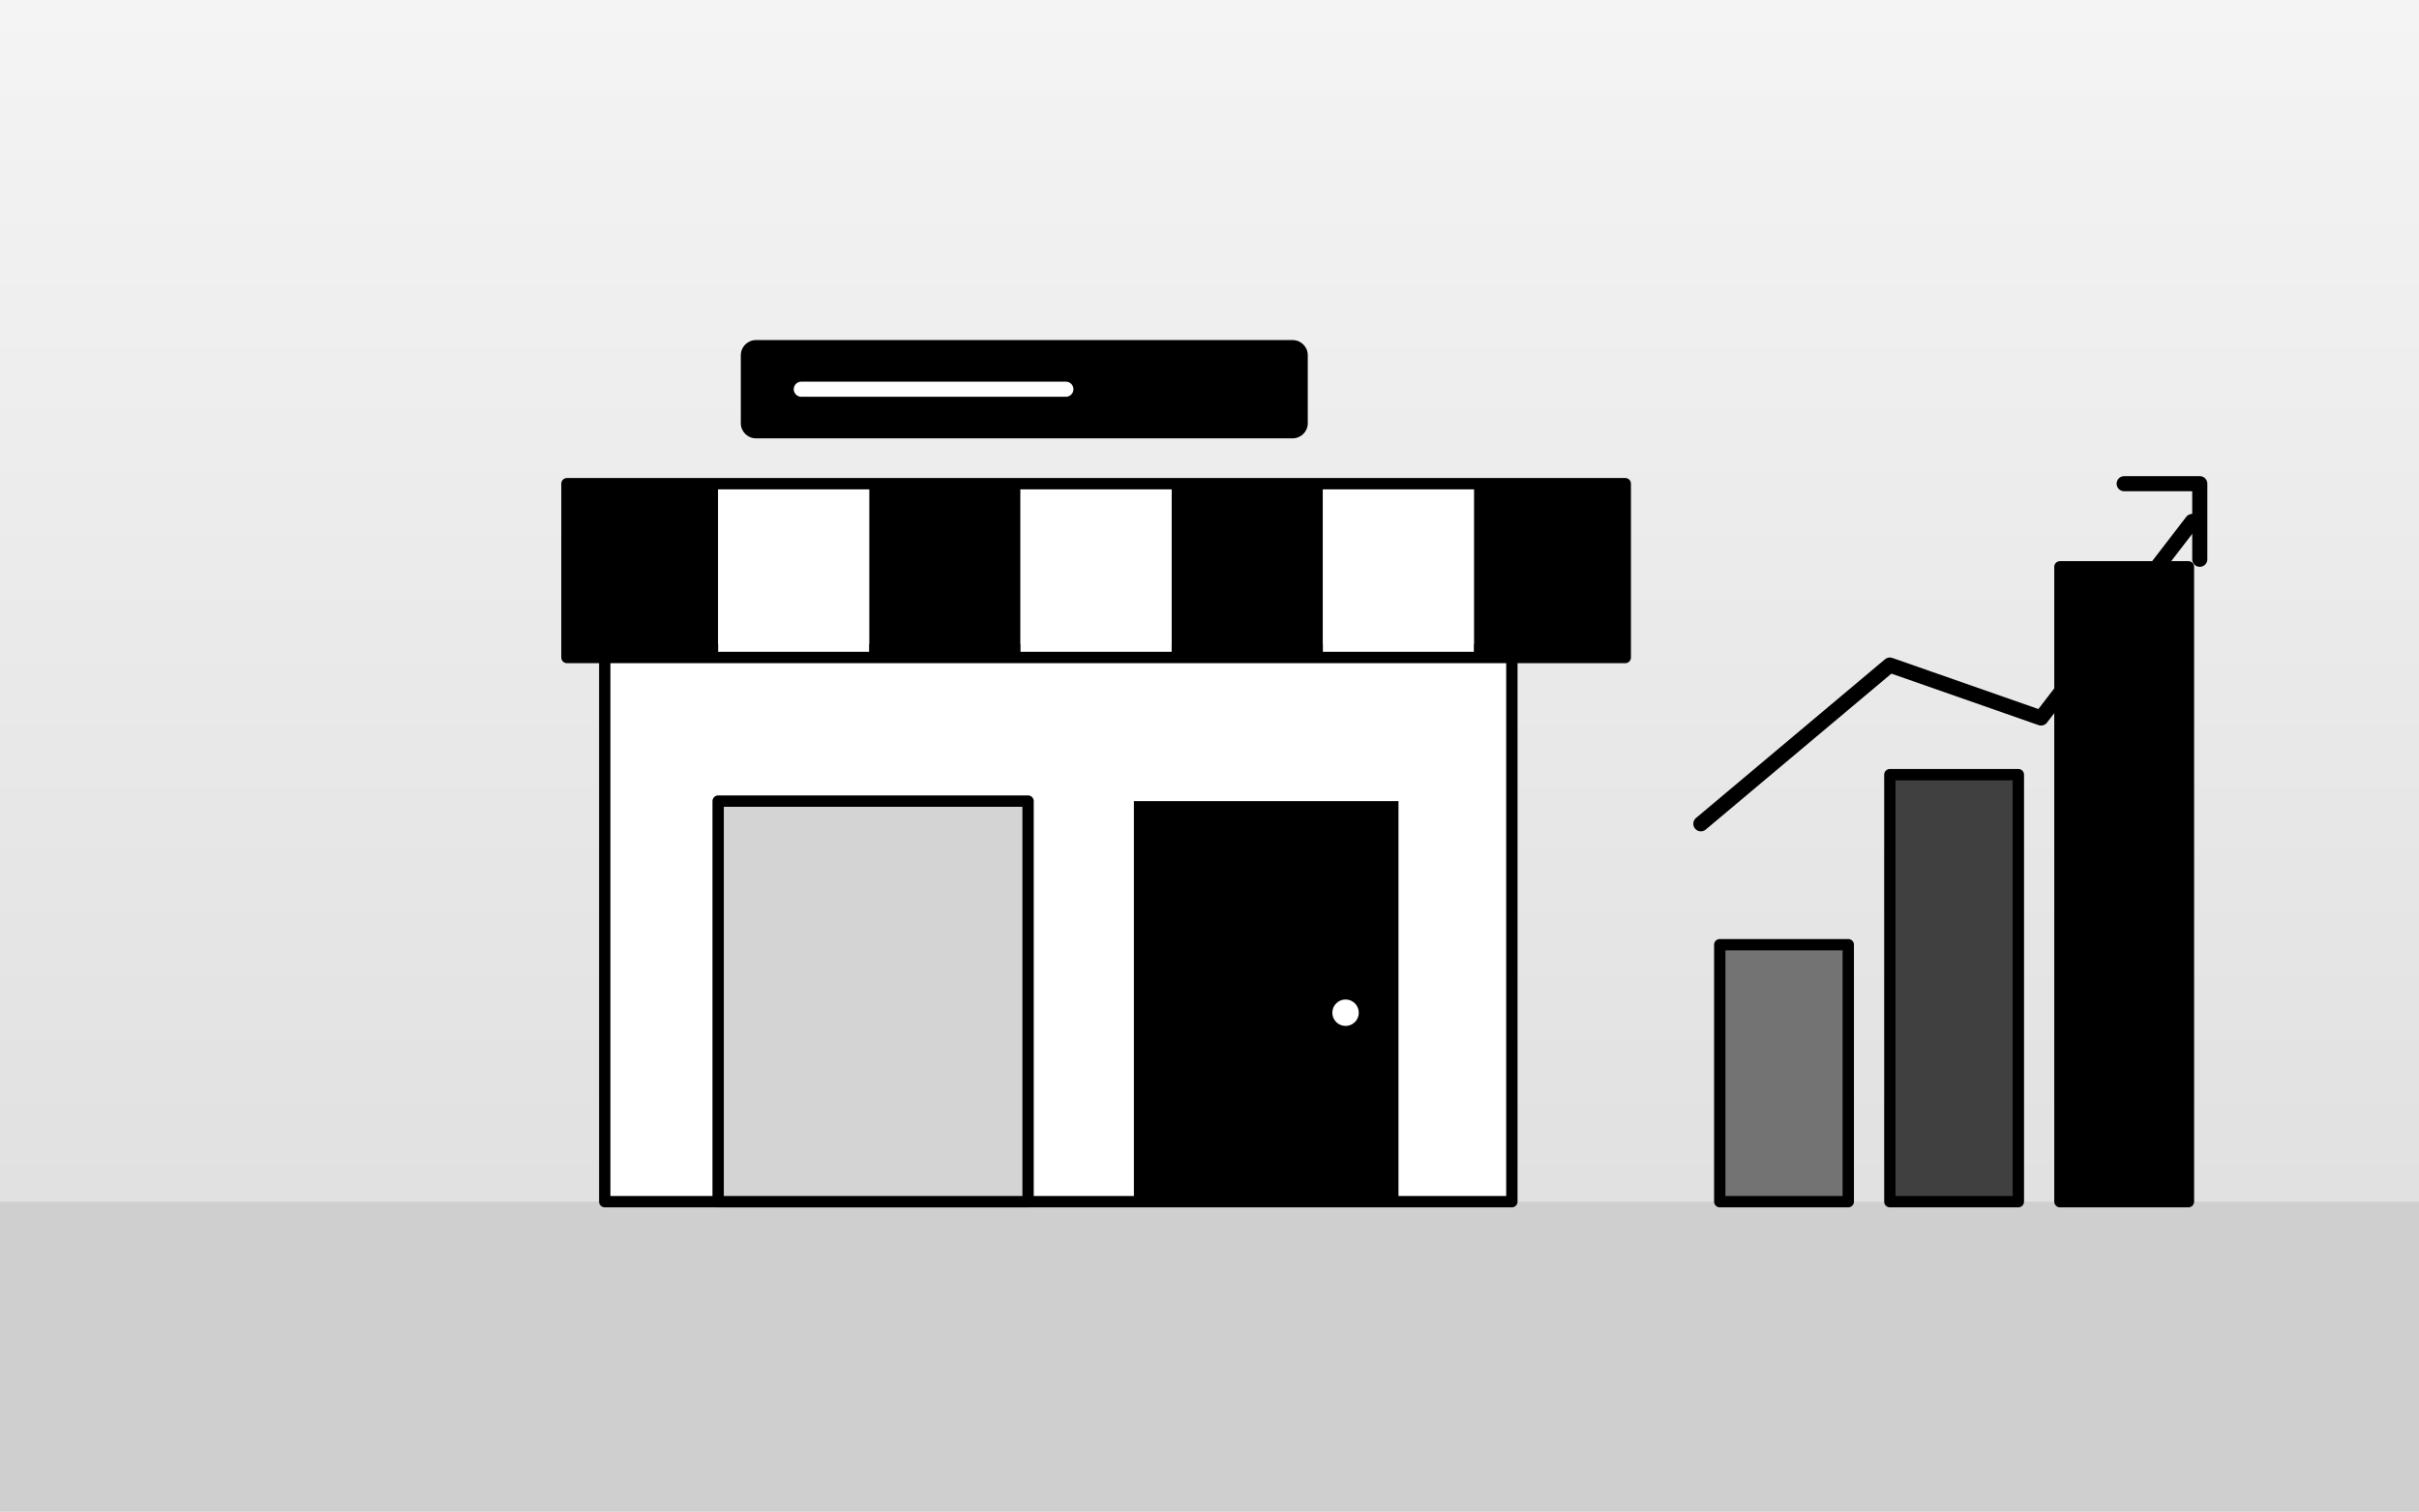
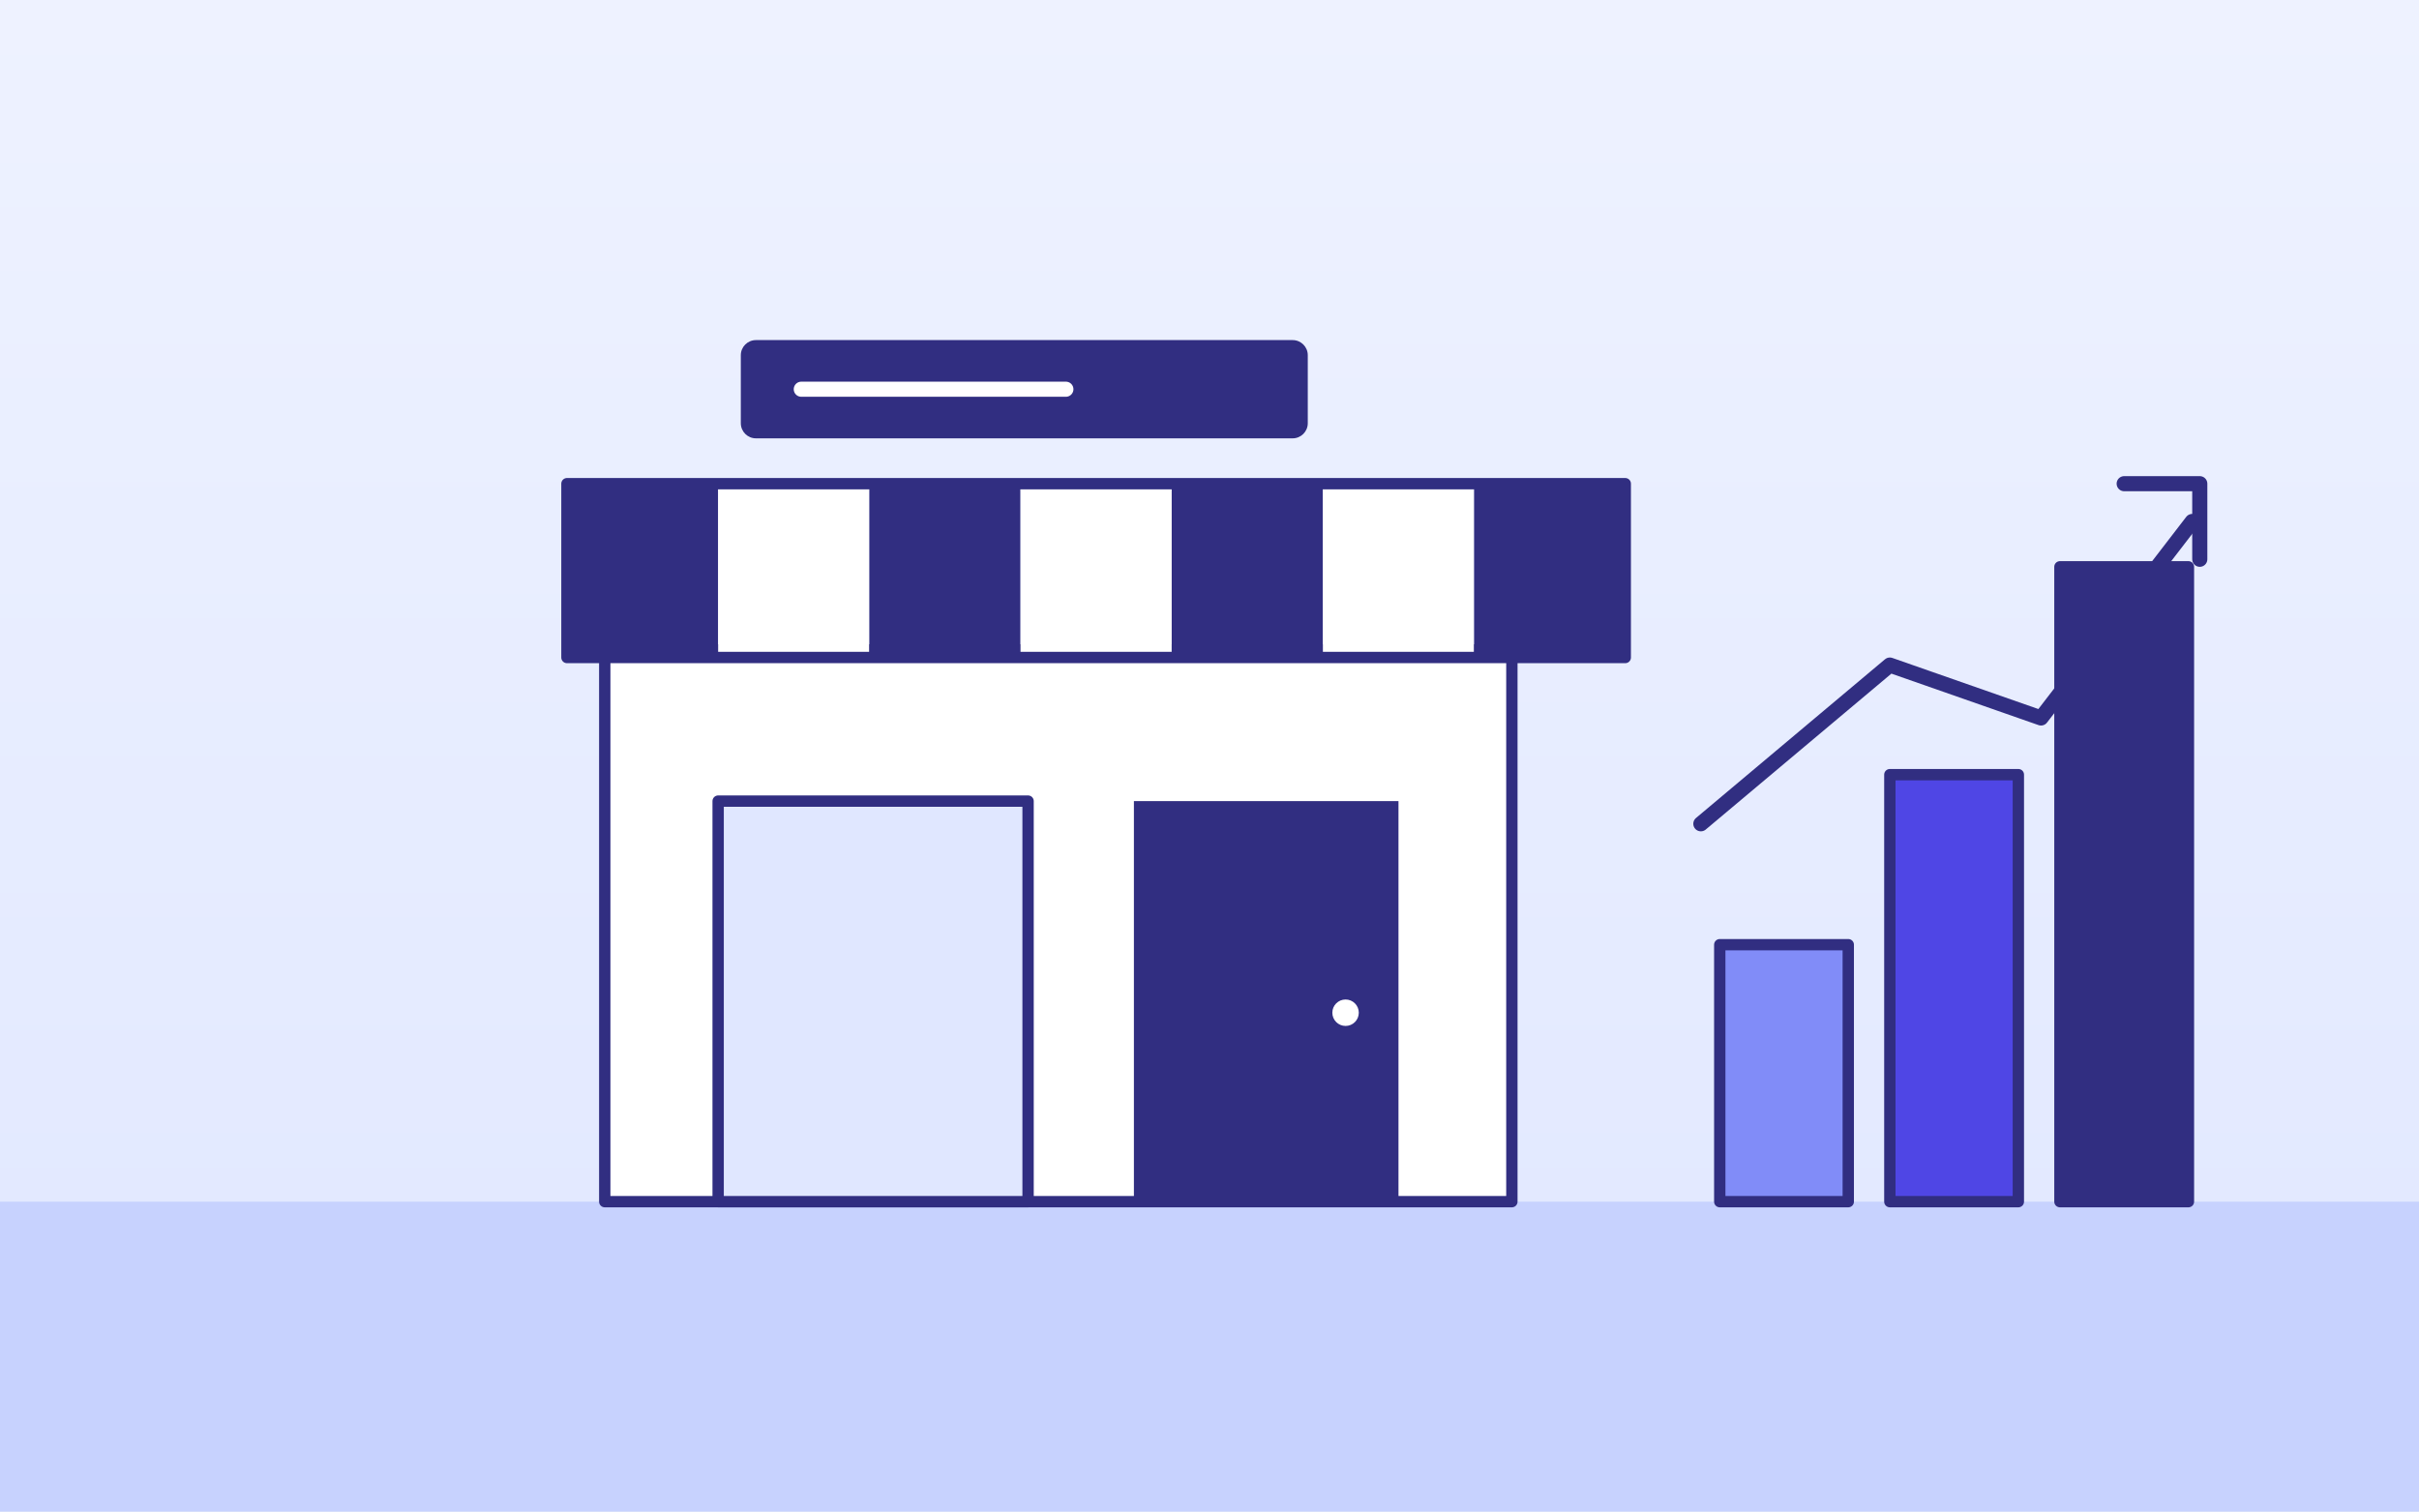
<svg xmlns="http://www.w3.org/2000/svg" viewBox="0 0 640 400" preserveAspectRatio="xMidYMid slice">
  <defs>
    <linearGradient id="g" x1="0" y1="0" x2="0" y2="1">
-       <stop offset="0" stop-color="#F4F4F4" />
-       <stop offset="1" stop-color="#DCDCDC" />
+       <stop offset="0" stop-color="#EEF2FF" />
+       <stop offset="1" stop-color="#E0E7FF" />
    </linearGradient>
  </defs>
  <rect width="640" height="400" fill="url(#g)" />
-   <rect y="318" width="640" height="82" fill="#CFCFCF" />
-   <rect x="160" y="172" width="240" height="146" fill="#fff" stroke="#000" stroke-width="3" stroke-linejoin="round" />
-   <rect x="150" y="128" width="40" height="46" fill="#000" />
+   <rect y="318" width="640" height="82" fill="#C7D2FE" />
+   <rect x="160" y="172" width="240" height="146" fill="#fff" stroke="#312E81" stroke-width="3" stroke-linejoin="round" />
+   <rect x="150" y="128" width="40" height="46" fill="#312E81" />
  <rect x="190" y="128" width="40" height="46" fill="#fff" />
-   <rect x="230" y="128" width="40" height="46" fill="#000" />
+   <rect x="230" y="128" width="40" height="46" fill="#312E81" />
  <rect x="270" y="128" width="40" height="46" fill="#fff" />
-   <rect x="310" y="128" width="40" height="46" fill="#000" />
+   <rect x="310" y="128" width="40" height="46" fill="#312E81" />
  <rect x="350" y="128" width="40" height="46" fill="#fff" />
-   <rect x="390" y="128" width="40" height="46" fill="#000" />
-   <rect x="150" y="128" width="280" height="46" fill="none" stroke="#000" stroke-width="3" stroke-linejoin="round" />
-   <rect x="190" y="212" width="82" height="106" fill="#D4D4D4" stroke="#000" stroke-width="3" stroke-linejoin="round" />
-   <rect x="300" y="212" width="70" height="106" fill="#000" />
+   <rect x="390" y="128" width="40" height="46" fill="#312E81" />
+   <rect x="150" y="128" width="280" height="46" fill="none" stroke="#312E81" stroke-width="3" stroke-linejoin="round" />
+   <rect x="190" y="212" width="82" height="106" fill="#E0E7FF" stroke="#312E81" stroke-width="3" stroke-linejoin="round" />
+   <rect x="300" y="212" width="70" height="106" fill="#312E81" />
  <circle cx="356" cy="268" r="3.5" fill="#fff" />
-   <rect x="196" y="90" width="150" height="26" rx="4" fill="#000" />
+   <rect x="196" y="90" width="150" height="26" rx="4" fill="#312E81" />
  <path d="M212 103h70" stroke="#fff" stroke-width="4" stroke-linecap="round" />
-   <rect x="455" y="250" width="34" height="68" fill="#737373" stroke="#000" stroke-width="3" stroke-linejoin="round" />
-   <rect x="500" y="205" width="34" height="113" fill="#404040" stroke="#000" stroke-width="3" stroke-linejoin="round" />
-   <rect x="545" y="150" width="34" height="168" fill="#000" stroke="#000" stroke-width="3" stroke-linejoin="round" />
-   <path d="M450 218l50-42 40 14 40-52" fill="none" stroke="#000" stroke-width="4" stroke-linecap="round" stroke-linejoin="round" />
-   <path d="M562 128h20v20" fill="none" stroke="#000" stroke-width="4" stroke-linecap="round" stroke-linejoin="round" />
+   <rect x="455" y="250" width="34" height="68" fill="#818CF8" stroke="#312E81" stroke-width="3" stroke-linejoin="round" />
+   <rect x="500" y="205" width="34" height="113" fill="#4F46E5" stroke="#312E81" stroke-width="3" stroke-linejoin="round" />
+   <rect x="545" y="150" width="34" height="168" fill="#312E81" stroke="#312E81" stroke-width="3" stroke-linejoin="round" />
+   <path d="M450 218l50-42 40 14 40-52" fill="none" stroke="#312E81" stroke-width="4" stroke-linecap="round" stroke-linejoin="round" />
+   <path d="M562 128h20v20" fill="none" stroke="#312E81" stroke-width="4" stroke-linecap="round" stroke-linejoin="round" />
</svg>
